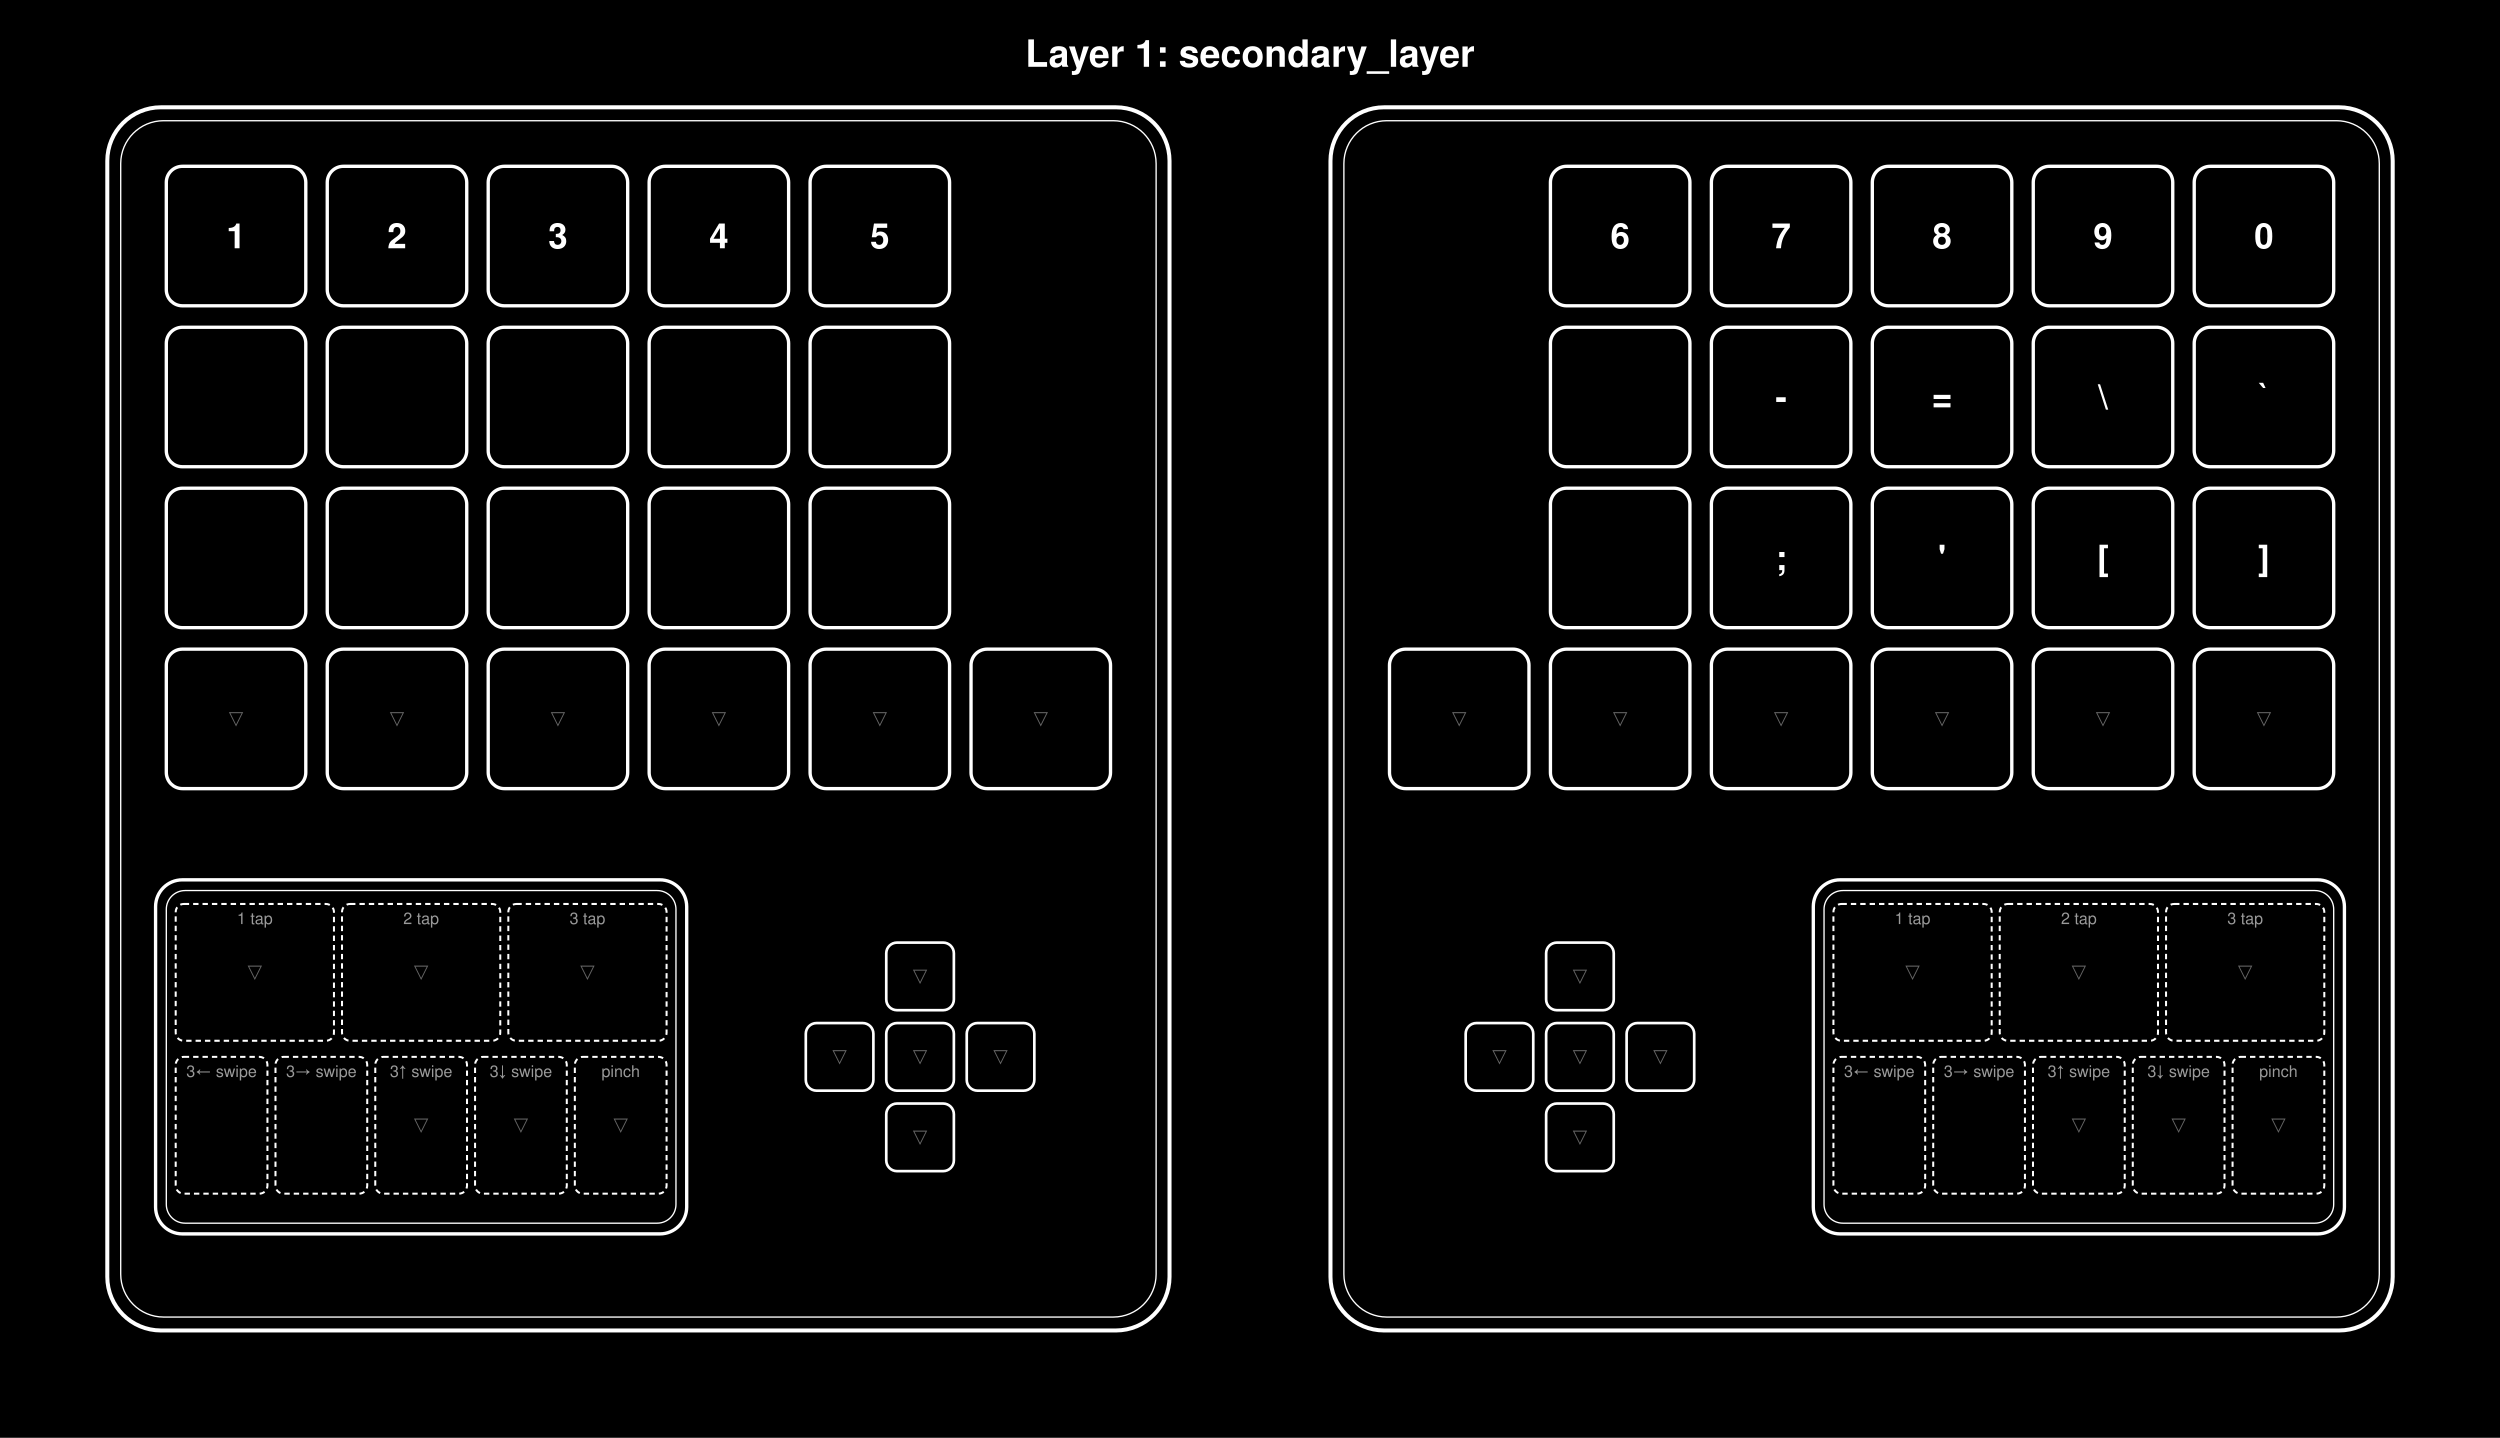
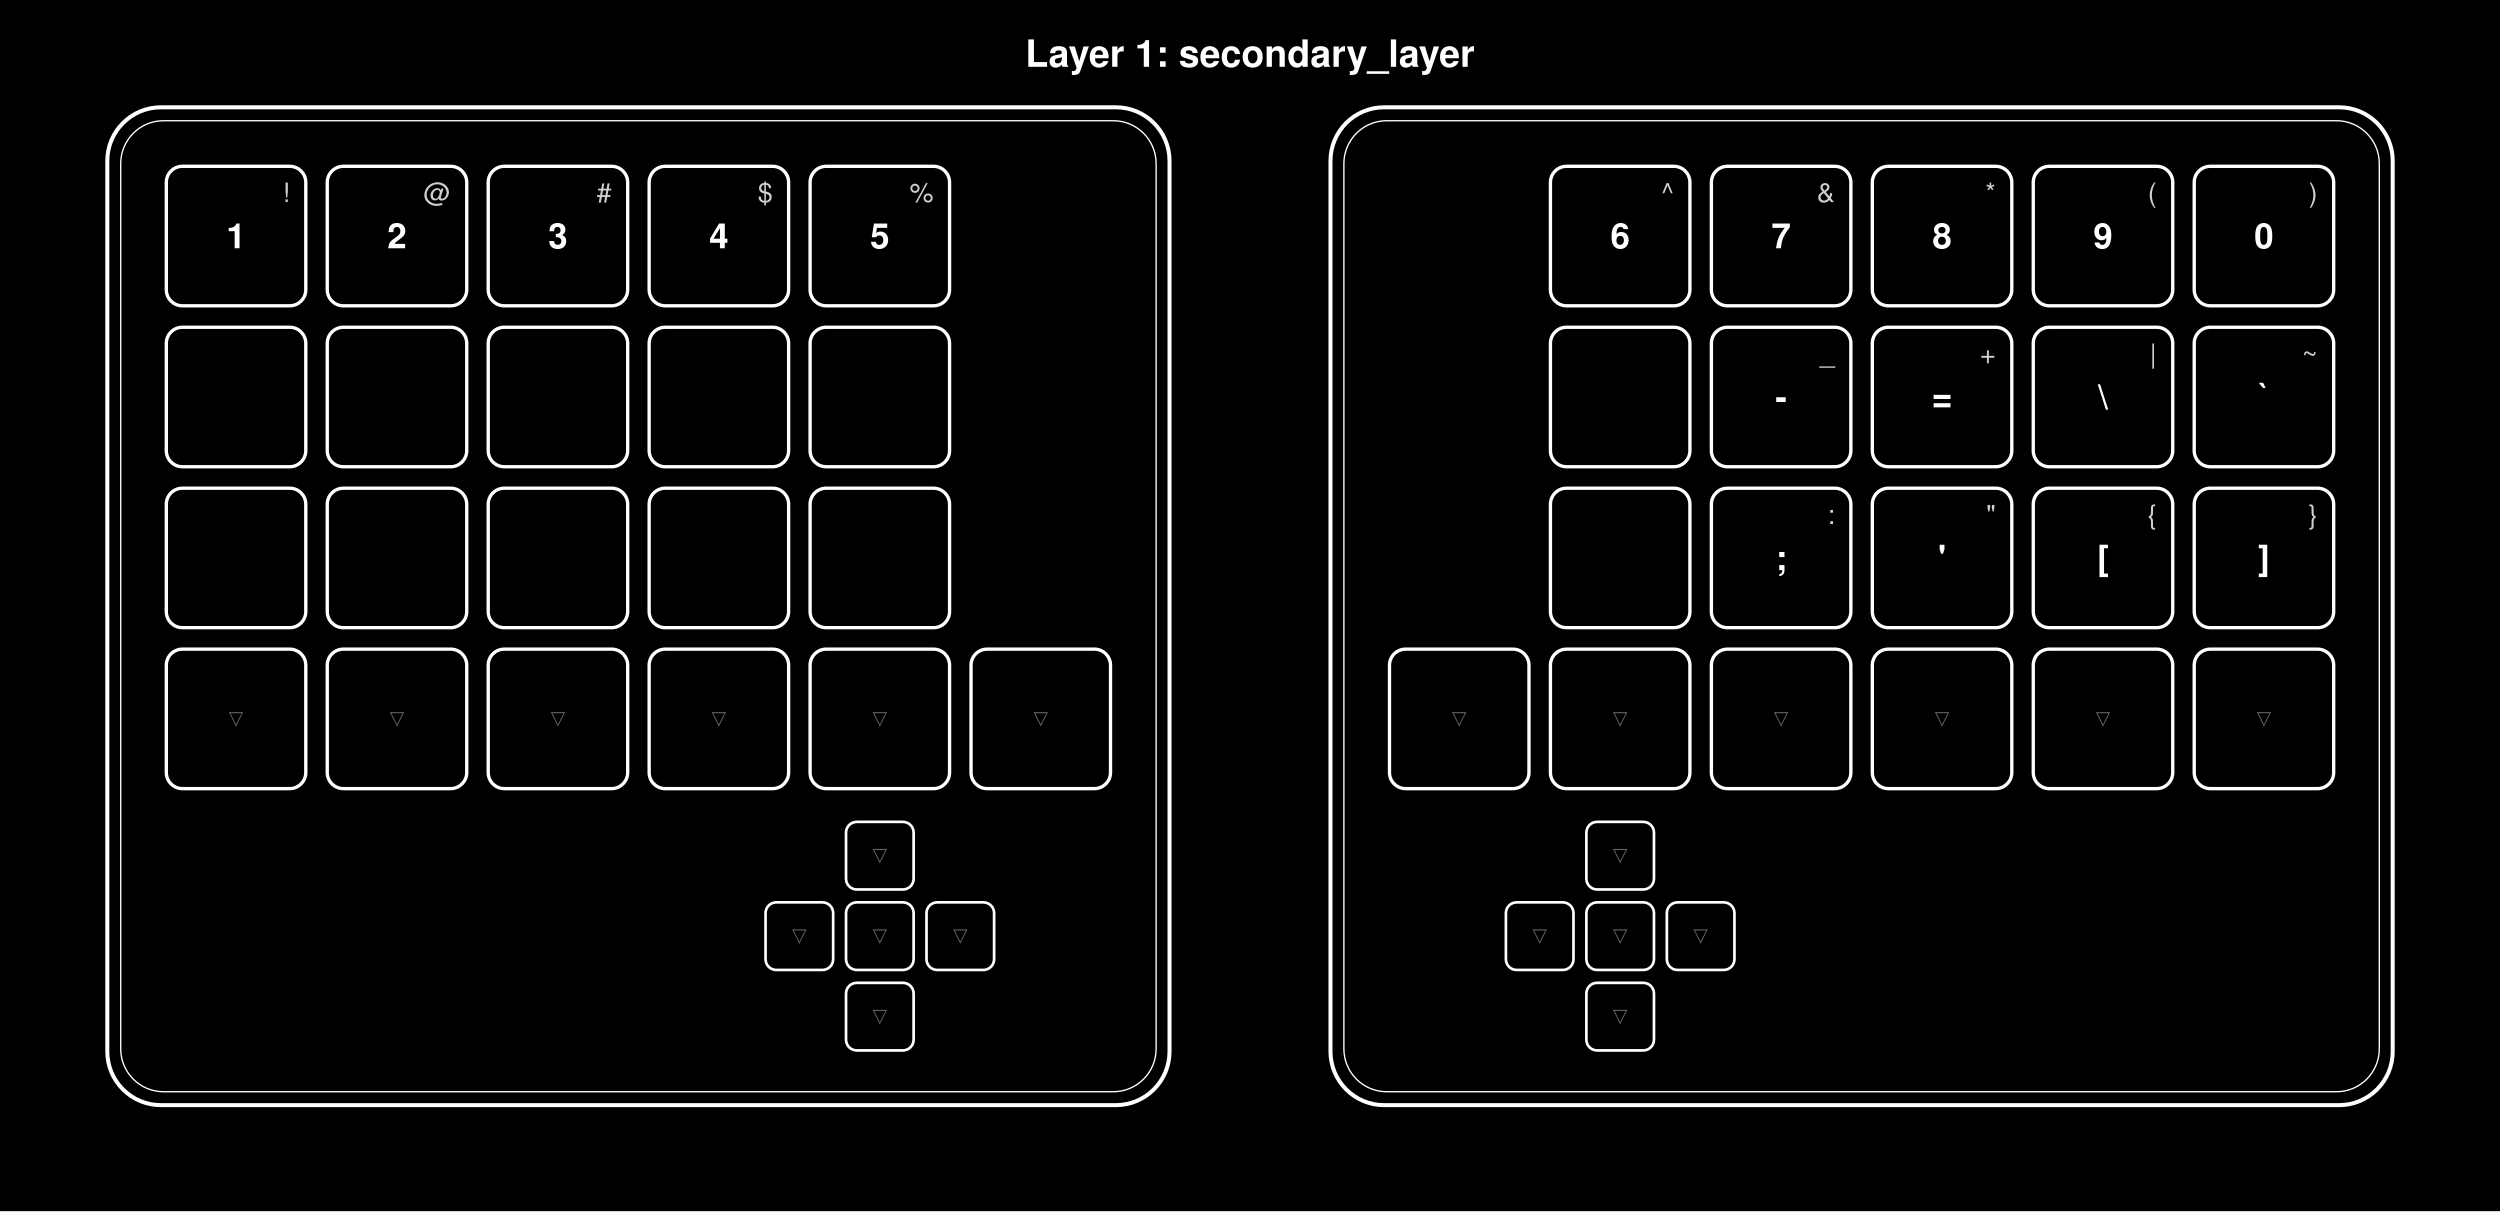
- <svg xmlns="http://www.w3.org/2000/svg" width="1864" height="1072" viewBox="0 0 1864 1072">
-   <rect width="1864" height="1072" fill="#000000" />
+ <svg xmlns="http://www.w3.org/2000/svg" width="1864" height="903" viewBox="0 0 1864 903">
+   <rect width="1864" height="903" fill="#000000" />
  <g id="body">
-     <rect x="80.0" y="80.0" width="792.0" height="912.0" rx="40" fill="none" stroke="#ffffff" stroke-width="3" />
-     <rect x="90.0" y="90.0" width="772.0" height="892.0" rx="32" fill="none" stroke="#ffffff" stroke-width="1" />
-     <rect x="116.0" y="656.0" width="396.0" height="264.0" rx="20" fill="none" stroke="#ffffff" stroke-width="2.5" />
-     <rect x="124.0" y="664.0" width="380.0" height="248.0" rx="14" fill="none" stroke="#ffffff" stroke-width="1" />
-     <rect x="992.0" y="80.0" width="792.0" height="912.0" rx="40" fill="none" stroke="#ffffff" stroke-width="3" />
-     <rect x="1002.0" y="90.0" width="772.0" height="892.0" rx="32" fill="none" stroke="#ffffff" stroke-width="1" />
-     <rect x="1352.0" y="656.0" width="396.0" height="264.0" rx="20" fill="none" stroke="#ffffff" stroke-width="2.5" />
-     <rect x="1360.0" y="664.0" width="380.0" height="248.0" rx="14" fill="none" stroke="#ffffff" stroke-width="1" />
+     <rect x="80.0" y="80.0" width="792.0" height="744.0" rx="40" fill="none" stroke="#ffffff" stroke-width="3" />
+     <rect x="90.0" y="90.0" width="772.0" height="724.0" rx="32" fill="none" stroke="#ffffff" stroke-width="1" />
+     <rect x="992.0" y="80.0" width="792.0" height="744.0" rx="40" fill="none" stroke="#ffffff" stroke-width="3" />
+     <rect x="1002.0" y="90.0" width="772.0" height="724.0" rx="32" fill="none" stroke="#ffffff" stroke-width="1" />
  </g>
  <g id="keys">
    <rect x="124.0" y="124.0" width="104.0" height="104.0" rx="12" fill="none" stroke="#ffffff" stroke-width="2.5" id="key-0" />
    <rect x="244.0" y="124.0" width="104.0" height="104.0" rx="12" fill="none" stroke="#ffffff" stroke-width="2.5" id="key-1" />
    <rect x="364.0" y="124.0" width="104.0" height="104.0" rx="12" fill="none" stroke="#ffffff" stroke-width="2.5" id="key-2" />
    <rect x="484.0" y="124.0" width="104.0" height="104.0" rx="12" fill="none" stroke="#ffffff" stroke-width="2.5" id="key-3" />
    <rect x="604.0" y="124.0" width="104.0" height="104.0" rx="12" fill="none" stroke="#ffffff" stroke-width="2.5" id="key-4" />
    <rect x="1156.0" y="124.0" width="104.0" height="104.0" rx="12" fill="none" stroke="#ffffff" stroke-width="2.5" id="key-5" />
    <rect x="1276.0" y="124.0" width="104.0" height="104.0" rx="12" fill="none" stroke="#ffffff" stroke-width="2.5" id="key-6" />
    <rect x="1396.0" y="124.0" width="104.0" height="104.0" rx="12" fill="none" stroke="#ffffff" stroke-width="2.5" id="key-7" />
    <rect x="1516.0" y="124.0" width="104.0" height="104.0" rx="12" fill="none" stroke="#ffffff" stroke-width="2.5" id="key-8" />
    <rect x="1636.0" y="124.0" width="104.0" height="104.0" rx="12" fill="none" stroke="#ffffff" stroke-width="2.5" id="key-9" />
    <rect x="124.0" y="244.0" width="104.0" height="104.0" rx="12" fill="none" stroke="#ffffff" stroke-width="2.5" id="key-10" />
    <rect x="244.0" y="244.0" width="104.0" height="104.0" rx="12" fill="none" stroke="#ffffff" stroke-width="2.5" id="key-11" />
    <rect x="364.0" y="244.0" width="104.0" height="104.0" rx="12" fill="none" stroke="#ffffff" stroke-width="2.5" id="key-12" />
    <rect x="484.0" y="244.0" width="104.0" height="104.0" rx="12" fill="none" stroke="#ffffff" stroke-width="2.5" id="key-13" />
    <rect x="604.0" y="244.0" width="104.0" height="104.0" rx="12" fill="none" stroke="#ffffff" stroke-width="2.5" id="key-14" />
    <rect x="1156.0" y="244.0" width="104.0" height="104.0" rx="12" fill="none" stroke="#ffffff" stroke-width="2.5" id="key-15" />
    <rect x="1276.0" y="244.0" width="104.0" height="104.0" rx="12" fill="none" stroke="#ffffff" stroke-width="2.5" id="key-16" />
    <rect x="1396.0" y="244.0" width="104.0" height="104.0" rx="12" fill="none" stroke="#ffffff" stroke-width="2.5" id="key-17" />
    <rect x="1516.0" y="244.0" width="104.0" height="104.0" rx="12" fill="none" stroke="#ffffff" stroke-width="2.5" id="key-18" />
    <rect x="1636.0" y="244.0" width="104.0" height="104.0" rx="12" fill="none" stroke="#ffffff" stroke-width="2.5" id="key-19" />
    <rect x="124.0" y="364.0" width="104.0" height="104.0" rx="12" fill="none" stroke="#ffffff" stroke-width="2.5" id="key-20" />
    <rect x="244.0" y="364.0" width="104.0" height="104.0" rx="12" fill="none" stroke="#ffffff" stroke-width="2.5" id="key-21" />
    <rect x="364.0" y="364.0" width="104.0" height="104.0" rx="12" fill="none" stroke="#ffffff" stroke-width="2.5" id="key-22" />
    <rect x="484.0" y="364.0" width="104.0" height="104.0" rx="12" fill="none" stroke="#ffffff" stroke-width="2.5" id="key-23" />
    <rect x="604.0" y="364.0" width="104.0" height="104.0" rx="12" fill="none" stroke="#ffffff" stroke-width="2.5" id="key-24" />
    <rect x="1156.0" y="364.0" width="104.0" height="104.0" rx="12" fill="none" stroke="#ffffff" stroke-width="2.5" id="key-25" />
    <rect x="1276.0" y="364.0" width="104.0" height="104.0" rx="12" fill="none" stroke="#ffffff" stroke-width="2.5" id="key-26" />
    <rect x="1396.0" y="364.0" width="104.0" height="104.0" rx="12" fill="none" stroke="#ffffff" stroke-width="2.5" id="key-27" />
    <rect x="1516.0" y="364.0" width="104.0" height="104.0" rx="12" fill="none" stroke="#ffffff" stroke-width="2.5" id="key-28" />
    <rect x="1636.0" y="364.0" width="104.0" height="104.0" rx="12" fill="none" stroke="#ffffff" stroke-width="2.5" id="key-29" />
    <rect x="124.0" y="484.0" width="104.0" height="104.0" rx="12" fill="none" stroke="#ffffff" stroke-width="2.5" id="key-30" />
    <rect x="244.0" y="484.0" width="104.0" height="104.0" rx="12" fill="none" stroke="#ffffff" stroke-width="2.5" id="key-31" />
    <rect x="364.0" y="484.0" width="104.0" height="104.0" rx="12" fill="none" stroke="#ffffff" stroke-width="2.5" id="key-32" />
    <rect x="484.0" y="484.0" width="104.0" height="104.0" rx="12" fill="none" stroke="#ffffff" stroke-width="2.5" id="key-33" />
    <rect x="604.0" y="484.0" width="104.0" height="104.0" rx="12" fill="none" stroke="#ffffff" stroke-width="2.5" id="key-34" />
    <rect x="724.0" y="484.0" width="104.0" height="104.0" rx="12" fill="none" stroke="#ffffff" stroke-width="2.5" id="key-35" />
    <rect x="1036.0" y="484.0" width="104.0" height="104.0" rx="12" fill="none" stroke="#ffffff" stroke-width="2.5" id="key-36" />
    <rect x="1156.0" y="484.0" width="104.0" height="104.0" rx="12" fill="none" stroke="#ffffff" stroke-width="2.5" id="key-37" />
    <rect x="1276.0" y="484.0" width="104.0" height="104.0" rx="12" fill="none" stroke="#ffffff" stroke-width="2.5" id="key-38" />
    <rect x="1396.0" y="484.0" width="104.0" height="104.0" rx="12" fill="none" stroke="#ffffff" stroke-width="2.5" id="key-39" />
    <rect x="1516.0" y="484.0" width="104.0" height="104.0" rx="12" fill="none" stroke="#ffffff" stroke-width="2.5" id="key-40" />
    <rect x="1636.0" y="484.0" width="104.0" height="104.0" rx="12" fill="none" stroke="#ffffff" stroke-width="2.5" id="key-41" />
-     <rect x="660.8" y="762.8" width="50.4" height="50.4" rx="8" fill="none" stroke="#ffffff" stroke-width="2" id="key-42" />
-     <rect x="720.8" y="762.8" width="50.4" height="50.4" rx="8" fill="none" stroke="#ffffff" stroke-width="2" id="key-43" />
-     <rect x="660.8" y="822.8" width="50.4" height="50.4" rx="8" fill="none" stroke="#ffffff" stroke-width="2" id="key-44" />
-     <rect x="600.8" y="762.8" width="50.4" height="50.4" rx="8" fill="none" stroke="#ffffff" stroke-width="2" id="key-45" />
-     <rect x="660.8" y="702.8" width="50.4" height="50.4" rx="8" fill="none" stroke="#ffffff" stroke-width="2" id="key-46" />
-     <rect x="1152.8" y="702.8" width="50.4" height="50.4" rx="8" fill="none" stroke="#ffffff" stroke-width="2" id="key-47" />
-     <rect x="1092.8" y="762.8" width="50.4" height="50.4" rx="8" fill="none" stroke="#ffffff" stroke-width="2" id="key-48" />
-     <rect x="1152.8" y="822.8" width="50.4" height="50.4" rx="8" fill="none" stroke="#ffffff" stroke-width="2" id="key-49" />
-     <rect x="1212.8" y="762.8" width="50.4" height="50.4" rx="8" fill="none" stroke="#ffffff" stroke-width="2" id="key-50" />
-     <rect x="1152.8" y="762.8" width="50.4" height="50.4" rx="8" fill="none" stroke="#ffffff" stroke-width="2" id="key-51" />
-     <rect x="131.0" y="674.0" width="118.0" height="102.0" rx="6" fill="none" stroke="#ffffff" stroke-width="1.5" id="key-52" stroke-dasharray="4 3" />
-     <rect x="255.0" y="674.0" width="118.0" height="102.0" rx="6" fill="none" stroke="#ffffff" stroke-width="1.5" id="key-53" stroke-dasharray="4 3" />
-     <rect x="379.0" y="674.0" width="118.0" height="102.0" rx="6" fill="none" stroke="#ffffff" stroke-width="1.5" id="key-54" stroke-dasharray="4 3" />
-     <rect x="1367.0" y="674.0" width="118.0" height="102.0" rx="6" fill="none" stroke="#ffffff" stroke-width="1.5" id="key-55" stroke-dasharray="4 3" />
-     <rect x="1491.0" y="674.0" width="118.0" height="102.0" rx="6" fill="none" stroke="#ffffff" stroke-width="1.5" id="key-56" stroke-dasharray="4 3" />
-     <rect x="1615.0" y="674.0" width="118.0" height="102.0" rx="6" fill="none" stroke="#ffffff" stroke-width="1.5" id="key-57" stroke-dasharray="4 3" />
-     <rect x="131.0" y="788.0" width="68.4" height="102.0" rx="6" fill="none" stroke="#ffffff" stroke-width="1.5" id="key-58" stroke-dasharray="4 3" />
-     <rect x="205.4" y="788.0" width="68.4" height="102.0" rx="6" fill="none" stroke="#ffffff" stroke-width="1.5" id="key-59" stroke-dasharray="4 3" />
-     <rect x="279.8" y="788.0" width="68.4" height="102.0" rx="6" fill="none" stroke="#ffffff" stroke-width="1.5" id="key-60" stroke-dasharray="4 3" />
-     <rect x="354.2" y="788.0" width="68.4" height="102.0" rx="6" fill="none" stroke="#ffffff" stroke-width="1.5" id="key-61" stroke-dasharray="4 3" />
-     <rect x="428.6" y="788.0" width="68.4" height="102.0" rx="6" fill="none" stroke="#ffffff" stroke-width="1.5" id="key-62" stroke-dasharray="4 3" />
-     <rect x="1367.0" y="788.0" width="68.4" height="102.0" rx="6" fill="none" stroke="#ffffff" stroke-width="1.5" id="key-63" stroke-dasharray="4 3" />
-     <rect x="1441.4" y="788.0" width="68.4" height="102.0" rx="6" fill="none" stroke="#ffffff" stroke-width="1.5" id="key-64" stroke-dasharray="4 3" />
-     <rect x="1515.8" y="788.0" width="68.4" height="102.0" rx="6" fill="none" stroke="#ffffff" stroke-width="1.5" id="key-65" stroke-dasharray="4 3" />
-     <rect x="1590.2" y="788.0" width="68.4" height="102.0" rx="6" fill="none" stroke="#ffffff" stroke-width="1.5" id="key-66" stroke-dasharray="4 3" />
-     <rect x="1664.6" y="788.0" width="68.4" height="102.0" rx="6" fill="none" stroke="#ffffff" stroke-width="1.5" id="key-67" stroke-dasharray="4 3" />
-   </g>
-   <g id="gesture-labels" font-family="Helvetica Neue, Helvetica, Arial, sans-serif" font-size="12" fill="#9a9a9a" text-anchor="middle">
-     <text x="190.0" y="689.0">1 tap</text>
-     <text x="314.0" y="689.0">2 tap</text>
-     <text x="438.0" y="689.0">3 tap</text>
-     <text x="1426.0" y="689.0">1 tap</text>
-     <text x="1550.0" y="689.0">2 tap</text>
-     <text x="1674.0" y="689.0">3 tap</text>
-     <text x="165.2" y="803.0">3← swipe</text>
-     <text x="239.6" y="803.0">3→ swipe</text>
-     <text x="314.0" y="803.0">3↑ swipe</text>
-     <text x="388.4" y="803.0">3↓ swipe</text>
-     <text x="462.8" y="803.0">pinch</text>
-     <text x="1401.2" y="803.0">3← swipe</text>
-     <text x="1475.6" y="803.0">3→ swipe</text>
-     <text x="1550.0" y="803.0">3↑ swipe</text>
-     <text x="1624.4" y="803.0">3↓ swipe</text>
-     <text x="1698.8" y="803.0">pinch</text>
+     <rect x="630.8" y="672.8" width="50.4" height="50.4" rx="8" fill="none" stroke="#ffffff" stroke-width="2" id="key-42" />
+     <rect x="690.8" y="672.8" width="50.4" height="50.4" rx="8" fill="none" stroke="#ffffff" stroke-width="2" id="key-43" />
+     <rect x="630.8" y="732.8" width="50.4" height="50.4" rx="8" fill="none" stroke="#ffffff" stroke-width="2" id="key-44" />
+     <rect x="570.8" y="672.8" width="50.4" height="50.4" rx="8" fill="none" stroke="#ffffff" stroke-width="2" id="key-45" />
+     <rect x="630.8" y="612.8" width="50.4" height="50.4" rx="8" fill="none" stroke="#ffffff" stroke-width="2" id="key-46" />
+     <rect x="1182.8" y="612.8" width="50.4" height="50.4" rx="8" fill="none" stroke="#ffffff" stroke-width="2" id="key-47" />
+     <rect x="1122.8" y="672.8" width="50.4" height="50.4" rx="8" fill="none" stroke="#ffffff" stroke-width="2" id="key-48" />
+     <rect x="1182.8" y="732.8" width="50.4" height="50.4" rx="8" fill="none" stroke="#ffffff" stroke-width="2" id="key-49" />
+     <rect x="1242.8" y="672.8" width="50.4" height="50.4" rx="8" fill="none" stroke="#ffffff" stroke-width="2" id="key-50" />
+     <rect x="1182.8" y="672.8" width="50.4" height="50.4" rx="8" fill="none" stroke="#ffffff" stroke-width="2" id="key-51" />
  </g>
  <g id="labels" font-family="Helvetica Neue, Helvetica, Arial, sans-serif">
    <text x="932.0" y="40.0" font-size="28.0" fill="#ffffff" font-weight="bold" text-anchor="middle" dominant-baseline="middle">Layer 1: secondary_layer</text>
    <text x="176.0" y="176.0" font-size="26.0" fill="#ffffff" font-weight="bold" text-anchor="middle" dominant-baseline="middle">1</text>
+     <text x="216.0" y="144.0" font-size="20.0" fill="#d0d0d0" font-weight="normal" text-anchor="end" dominant-baseline="middle">!</text>
    <text x="296.0" y="176.0" font-size="26.0" fill="#ffffff" font-weight="bold" text-anchor="middle" dominant-baseline="middle">2</text>
+     <text x="336.0" y="144.0" font-size="20.0" fill="#d0d0d0" font-weight="normal" text-anchor="end" dominant-baseline="middle">@</text>
    <text x="416.0" y="176.0" font-size="26.0" fill="#ffffff" font-weight="bold" text-anchor="middle" dominant-baseline="middle">3</text>
+     <text x="456.0" y="144.0" font-size="20.0" fill="#d0d0d0" font-weight="normal" text-anchor="end" dominant-baseline="middle">#</text>
    <text x="536.0" y="176.0" font-size="26.0" fill="#ffffff" font-weight="bold" text-anchor="middle" dominant-baseline="middle">4</text>
+     <text x="576.0" y="144.0" font-size="20.0" fill="#d0d0d0" font-weight="normal" text-anchor="end" dominant-baseline="middle">$</text>
    <text x="656.0" y="176.0" font-size="26.0" fill="#ffffff" font-weight="bold" text-anchor="middle" dominant-baseline="middle">5</text>
+     <text x="696.0" y="144.0" font-size="20.0" fill="#d0d0d0" font-weight="normal" text-anchor="end" dominant-baseline="middle">%</text>
    <text x="1208.0" y="176.0" font-size="26.0" fill="#ffffff" font-weight="bold" text-anchor="middle" dominant-baseline="middle">6</text>
+     <text x="1248.0" y="144.0" font-size="20.0" fill="#d0d0d0" font-weight="normal" text-anchor="end" dominant-baseline="middle">^</text>
    <text x="1328.0" y="176.0" font-size="26.0" fill="#ffffff" font-weight="bold" text-anchor="middle" dominant-baseline="middle">7</text>
+     <text x="1368.0" y="144.0" font-size="20.0" fill="#d0d0d0" font-weight="normal" text-anchor="end" dominant-baseline="middle">&amp;</text>
    <text x="1448.0" y="176.0" font-size="26.0" fill="#ffffff" font-weight="bold" text-anchor="middle" dominant-baseline="middle">8</text>
+     <text x="1488.0" y="144.0" font-size="20.0" fill="#d0d0d0" font-weight="normal" text-anchor="end" dominant-baseline="middle">*</text>
    <text x="1568.0" y="176.0" font-size="26.0" fill="#ffffff" font-weight="bold" text-anchor="middle" dominant-baseline="middle">9</text>
+     <text x="1608.0" y="144.0" font-size="20.0" fill="#d0d0d0" font-weight="normal" text-anchor="end" dominant-baseline="middle">(</text>
    <text x="1688.0" y="176.0" font-size="26.0" fill="#ffffff" font-weight="bold" text-anchor="middle" dominant-baseline="middle">0</text>
+     <text x="1728.0" y="144.0" font-size="20.0" fill="#d0d0d0" font-weight="normal" text-anchor="end" dominant-baseline="middle">)</text>
    <text x="1328.0" y="296.0" font-size="26.0" fill="#ffffff" font-weight="bold" text-anchor="middle" dominant-baseline="middle">-</text>
+     <text x="1368.0" y="264.0" font-size="20.0" fill="#d0d0d0" font-weight="normal" text-anchor="end" dominant-baseline="middle">_</text>
    <text x="1448.0" y="296.0" font-size="26.0" fill="#ffffff" font-weight="bold" text-anchor="middle" dominant-baseline="middle">=</text>
+     <text x="1488.0" y="264.0" font-size="20.0" fill="#d0d0d0" font-weight="normal" text-anchor="end" dominant-baseline="middle">+</text>
    <text x="1568.0" y="296.0" font-size="26.0" fill="#ffffff" font-weight="bold" text-anchor="middle" dominant-baseline="middle">\</text>
+     <text x="1608.0" y="264.0" font-size="20.0" fill="#d0d0d0" font-weight="normal" text-anchor="end" dominant-baseline="middle">|</text>
    <text x="1688.0" y="296.0" font-size="26.0" fill="#ffffff" font-weight="bold" text-anchor="middle" dominant-baseline="middle">`</text>
+     <text x="1728.0" y="264.0" font-size="20.0" fill="#d0d0d0" font-weight="normal" text-anchor="end" dominant-baseline="middle">~</text>
    <text x="1328.0" y="416.0" font-size="26.0" fill="#ffffff" font-weight="bold" text-anchor="middle" dominant-baseline="middle">;</text>
+     <text x="1368.0" y="384.0" font-size="20.0" fill="#d0d0d0" font-weight="normal" text-anchor="end" dominant-baseline="middle">:</text>
    <text x="1448.0" y="416.0" font-size="26.0" fill="#ffffff" font-weight="bold" text-anchor="middle" dominant-baseline="middle">'</text>
+     <text x="1488.0" y="384.0" font-size="20.0" fill="#d0d0d0" font-weight="normal" text-anchor="end" dominant-baseline="middle">"</text>
    <text x="1568.0" y="416.0" font-size="26.0" fill="#ffffff" font-weight="bold" text-anchor="middle" dominant-baseline="middle">[</text>
+     <text x="1608.0" y="384.0" font-size="20.0" fill="#d0d0d0" font-weight="normal" text-anchor="end" dominant-baseline="middle">{</text>
    <text x="1688.0" y="416.0" font-size="26.0" fill="#ffffff" font-weight="bold" text-anchor="middle" dominant-baseline="middle">]</text>
+     <text x="1728.0" y="384.0" font-size="20.0" fill="#d0d0d0" font-weight="normal" text-anchor="end" dominant-baseline="middle">}</text>
    <text x="176.0" y="536.0" font-size="14.0" fill="#666666" font-weight="normal" text-anchor="middle" dominant-baseline="middle">▽</text>
    <text x="296.0" y="536.0" font-size="14.0" fill="#666666" font-weight="normal" text-anchor="middle" dominant-baseline="middle">▽</text>
    <text x="416.0" y="536.0" font-size="14.0" fill="#666666" font-weight="normal" text-anchor="middle" dominant-baseline="middle">▽</text>
    <text x="536.0" y="536.0" font-size="14.0" fill="#666666" font-weight="normal" text-anchor="middle" dominant-baseline="middle">▽</text>
    <text x="656.0" y="536.0" font-size="14.0" fill="#666666" font-weight="normal" text-anchor="middle" dominant-baseline="middle">▽</text>
    <text x="776.0" y="536.0" font-size="14.0" fill="#666666" font-weight="normal" text-anchor="middle" dominant-baseline="middle">▽</text>
    <text x="1088.0" y="536.0" font-size="14.0" fill="#666666" font-weight="normal" text-anchor="middle" dominant-baseline="middle">▽</text>
    <text x="1208.0" y="536.0" font-size="14.0" fill="#666666" font-weight="normal" text-anchor="middle" dominant-baseline="middle">▽</text>
    <text x="1328.0" y="536.0" font-size="14.0" fill="#666666" font-weight="normal" text-anchor="middle" dominant-baseline="middle">▽</text>
    <text x="1448.0" y="536.0" font-size="14.0" fill="#666666" font-weight="normal" text-anchor="middle" dominant-baseline="middle">▽</text>
    <text x="1568.0" y="536.0" font-size="14.0" fill="#666666" font-weight="normal" text-anchor="middle" dominant-baseline="middle">▽</text>
    <text x="1688.0" y="536.0" font-size="14.0" fill="#666666" font-weight="normal" text-anchor="middle" dominant-baseline="middle">▽</text>
-     <text x="686.0" y="788.0" font-size="14.0" fill="#666666" font-weight="normal" text-anchor="middle" dominant-baseline="middle">▽</text>
-     <text x="746.0" y="788.0" font-size="14.0" fill="#666666" font-weight="normal" text-anchor="middle" dominant-baseline="middle">▽</text>
-     <text x="686.0" y="848.0" font-size="14.0" fill="#666666" font-weight="normal" text-anchor="middle" dominant-baseline="middle">▽</text>
-     <text x="626.0" y="788.0" font-size="14.0" fill="#666666" font-weight="normal" text-anchor="middle" dominant-baseline="middle">▽</text>
-     <text x="686.0" y="728.0" font-size="14.0" fill="#666666" font-weight="normal" text-anchor="middle" dominant-baseline="middle">▽</text>
-     <text x="1178.0" y="728.0" font-size="14.0" fill="#666666" font-weight="normal" text-anchor="middle" dominant-baseline="middle">▽</text>
-     <text x="1118.0" y="788.0" font-size="14.0" fill="#666666" font-weight="normal" text-anchor="middle" dominant-baseline="middle">▽</text>
-     <text x="1178.0" y="848.0" font-size="14.0" fill="#666666" font-weight="normal" text-anchor="middle" dominant-baseline="middle">▽</text>
-     <text x="1238.0" y="788.0" font-size="14.0" fill="#666666" font-weight="normal" text-anchor="middle" dominant-baseline="middle">▽</text>
-     <text x="1178.0" y="788.0" font-size="14.0" fill="#666666" font-weight="normal" text-anchor="middle" dominant-baseline="middle">▽</text>
-     <text x="190.0" y="725.0" font-size="14.0" fill="#666666" font-weight="normal" text-anchor="middle" dominant-baseline="middle">▽</text>
-     <text x="314.0" y="725.0" font-size="14.0" fill="#666666" font-weight="normal" text-anchor="middle" dominant-baseline="middle">▽</text>
-     <text x="438.0" y="725.0" font-size="14.0" fill="#666666" font-weight="normal" text-anchor="middle" dominant-baseline="middle">▽</text>
-     <text x="1426.0" y="725.0" font-size="14.0" fill="#666666" font-weight="normal" text-anchor="middle" dominant-baseline="middle">▽</text>
-     <text x="1550.0" y="725.0" font-size="14.0" fill="#666666" font-weight="normal" text-anchor="middle" dominant-baseline="middle">▽</text>
-     <text x="1674.0" y="725.0" font-size="14.0" fill="#666666" font-weight="normal" text-anchor="middle" dominant-baseline="middle">▽</text>
-     <text x="314.0" y="839.0" font-size="14.0" fill="#666666" font-weight="normal" text-anchor="middle" dominant-baseline="middle">▽</text>
-     <text x="388.4" y="839.0" font-size="14.0" fill="#666666" font-weight="normal" text-anchor="middle" dominant-baseline="middle">▽</text>
-     <text x="462.8" y="839.0" font-size="14.0" fill="#666666" font-weight="normal" text-anchor="middle" dominant-baseline="middle">▽</text>
-     <text x="1550.0" y="839.0" font-size="14.0" fill="#666666" font-weight="normal" text-anchor="middle" dominant-baseline="middle">▽</text>
-     <text x="1624.4" y="839.0" font-size="14.0" fill="#666666" font-weight="normal" text-anchor="middle" dominant-baseline="middle">▽</text>
-     <text x="1698.8" y="839.0" font-size="14.0" fill="#666666" font-weight="normal" text-anchor="middle" dominant-baseline="middle">▽</text>
+     <text x="656.0" y="698.0" font-size="14.0" fill="#666666" font-weight="normal" text-anchor="middle" dominant-baseline="middle">▽</text>
+     <text x="716.0" y="698.0" font-size="14.0" fill="#666666" font-weight="normal" text-anchor="middle" dominant-baseline="middle">▽</text>
+     <text x="656.0" y="758.0" font-size="14.0" fill="#666666" font-weight="normal" text-anchor="middle" dominant-baseline="middle">▽</text>
+     <text x="596.0" y="698.0" font-size="14.0" fill="#666666" font-weight="normal" text-anchor="middle" dominant-baseline="middle">▽</text>
+     <text x="656.0" y="638.0" font-size="14.0" fill="#666666" font-weight="normal" text-anchor="middle" dominant-baseline="middle">▽</text>
+     <text x="1208.0" y="638.0" font-size="14.0" fill="#666666" font-weight="normal" text-anchor="middle" dominant-baseline="middle">▽</text>
+     <text x="1148.0" y="698.0" font-size="14.0" fill="#666666" font-weight="normal" text-anchor="middle" dominant-baseline="middle">▽</text>
+     <text x="1208.0" y="758.0" font-size="14.0" fill="#666666" font-weight="normal" text-anchor="middle" dominant-baseline="middle">▽</text>
+     <text x="1268.0" y="698.0" font-size="14.0" fill="#666666" font-weight="normal" text-anchor="middle" dominant-baseline="middle">▽</text>
+     <text x="1208.0" y="698.0" font-size="14.0" fill="#666666" font-weight="normal" text-anchor="middle" dominant-baseline="middle">▽</text>
  </g>
</svg>
